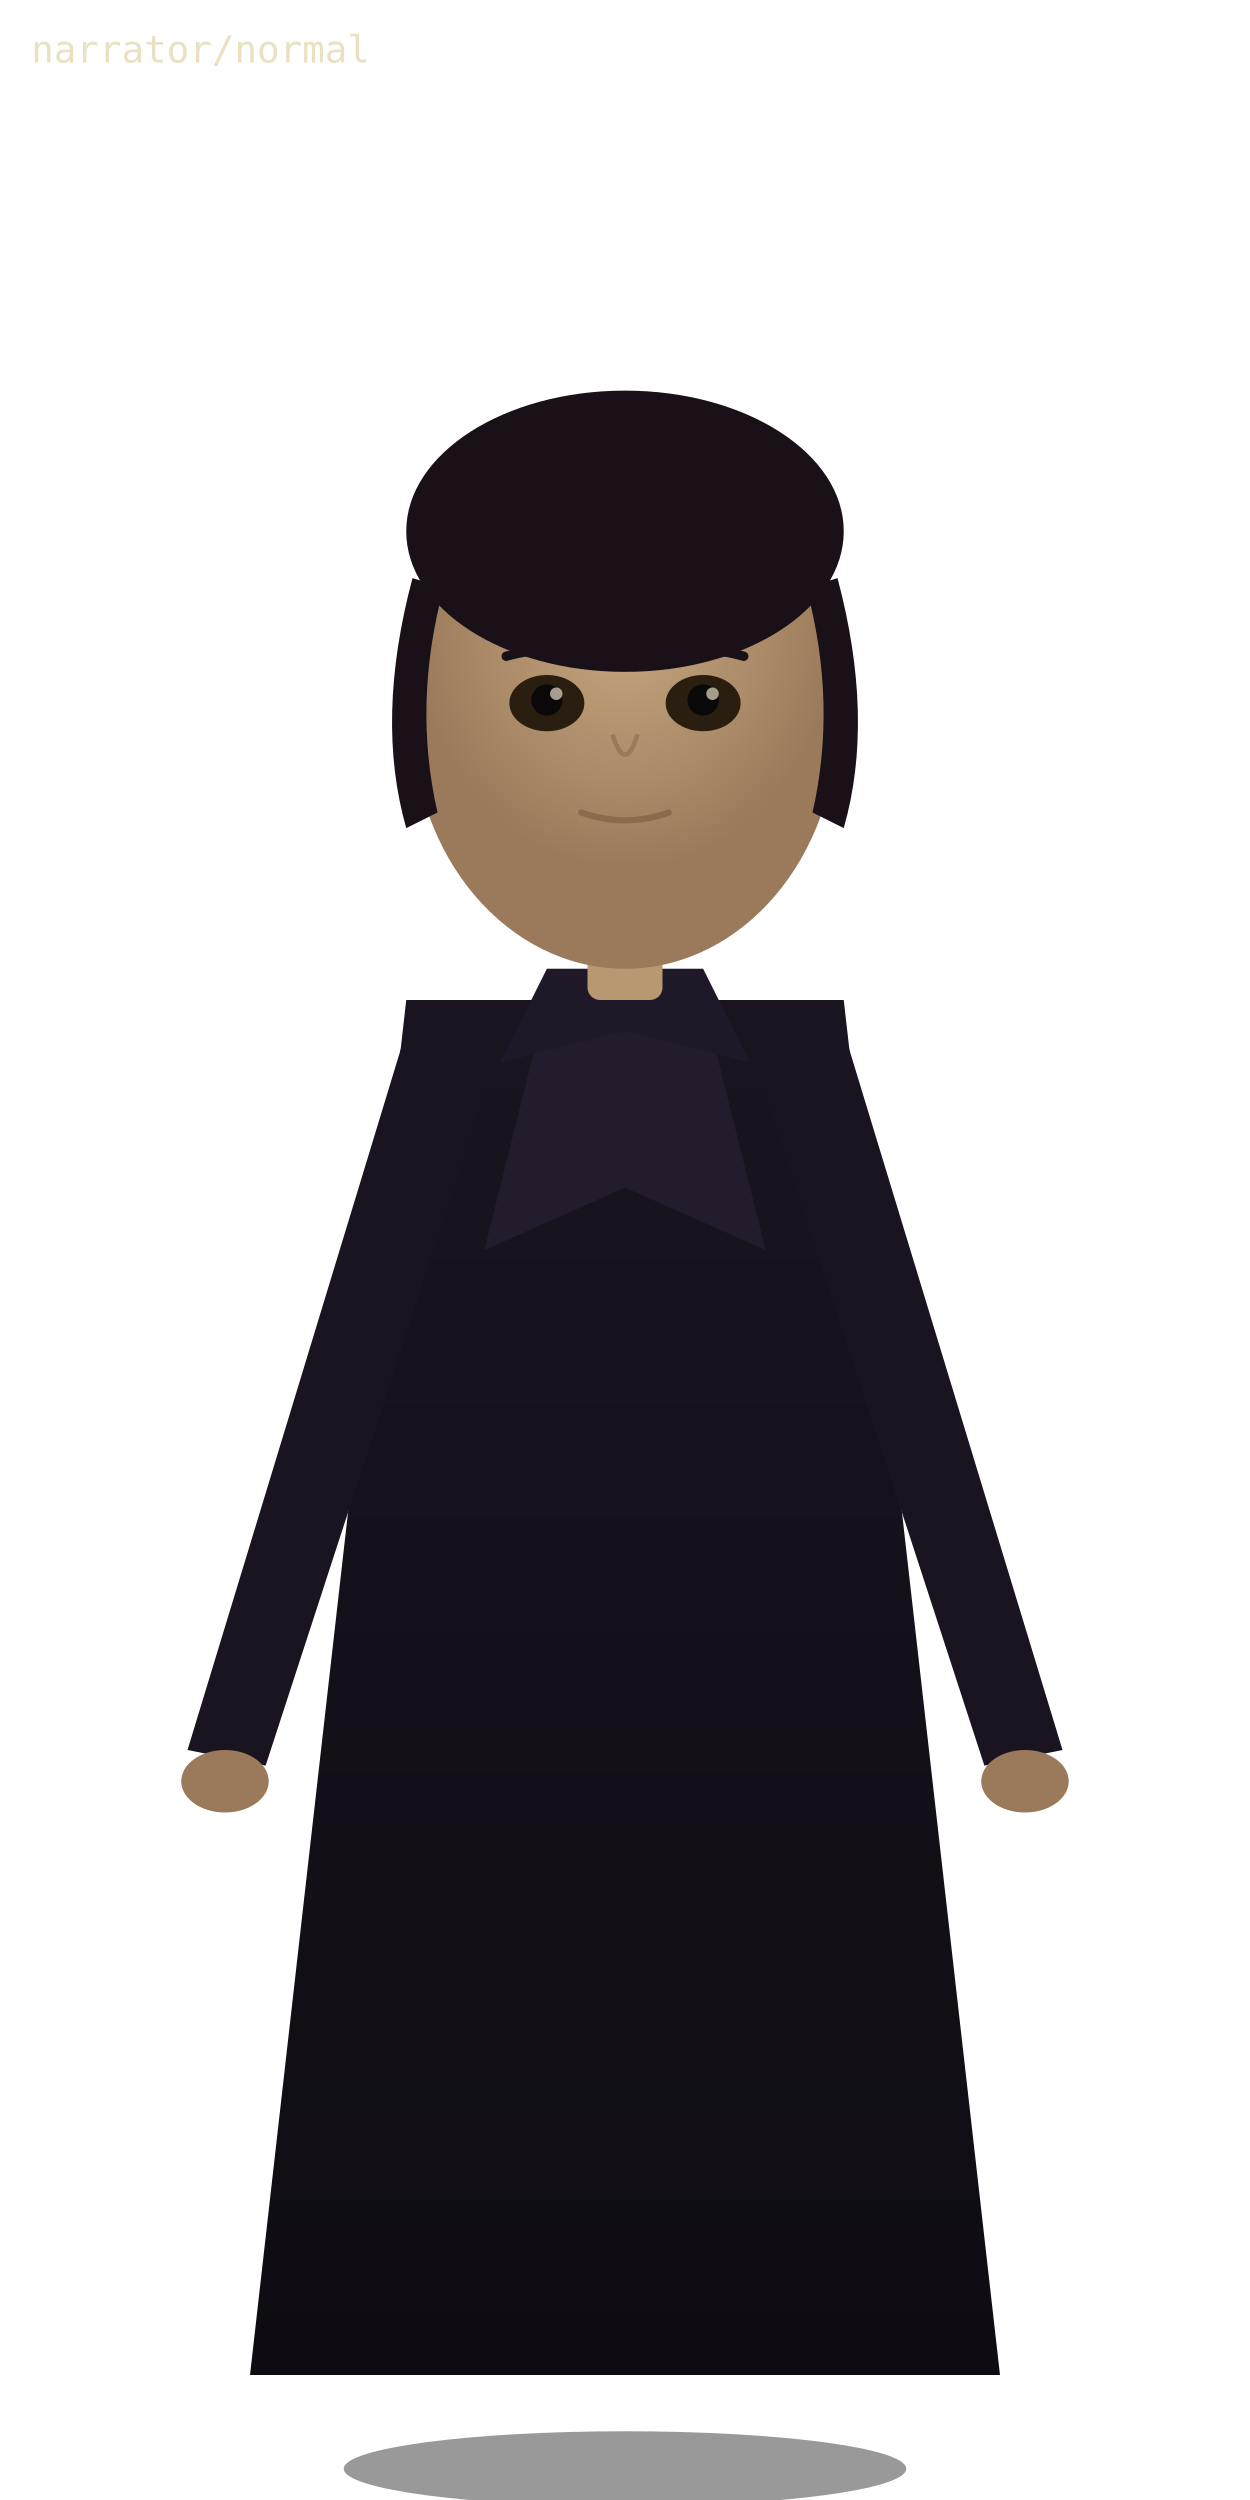
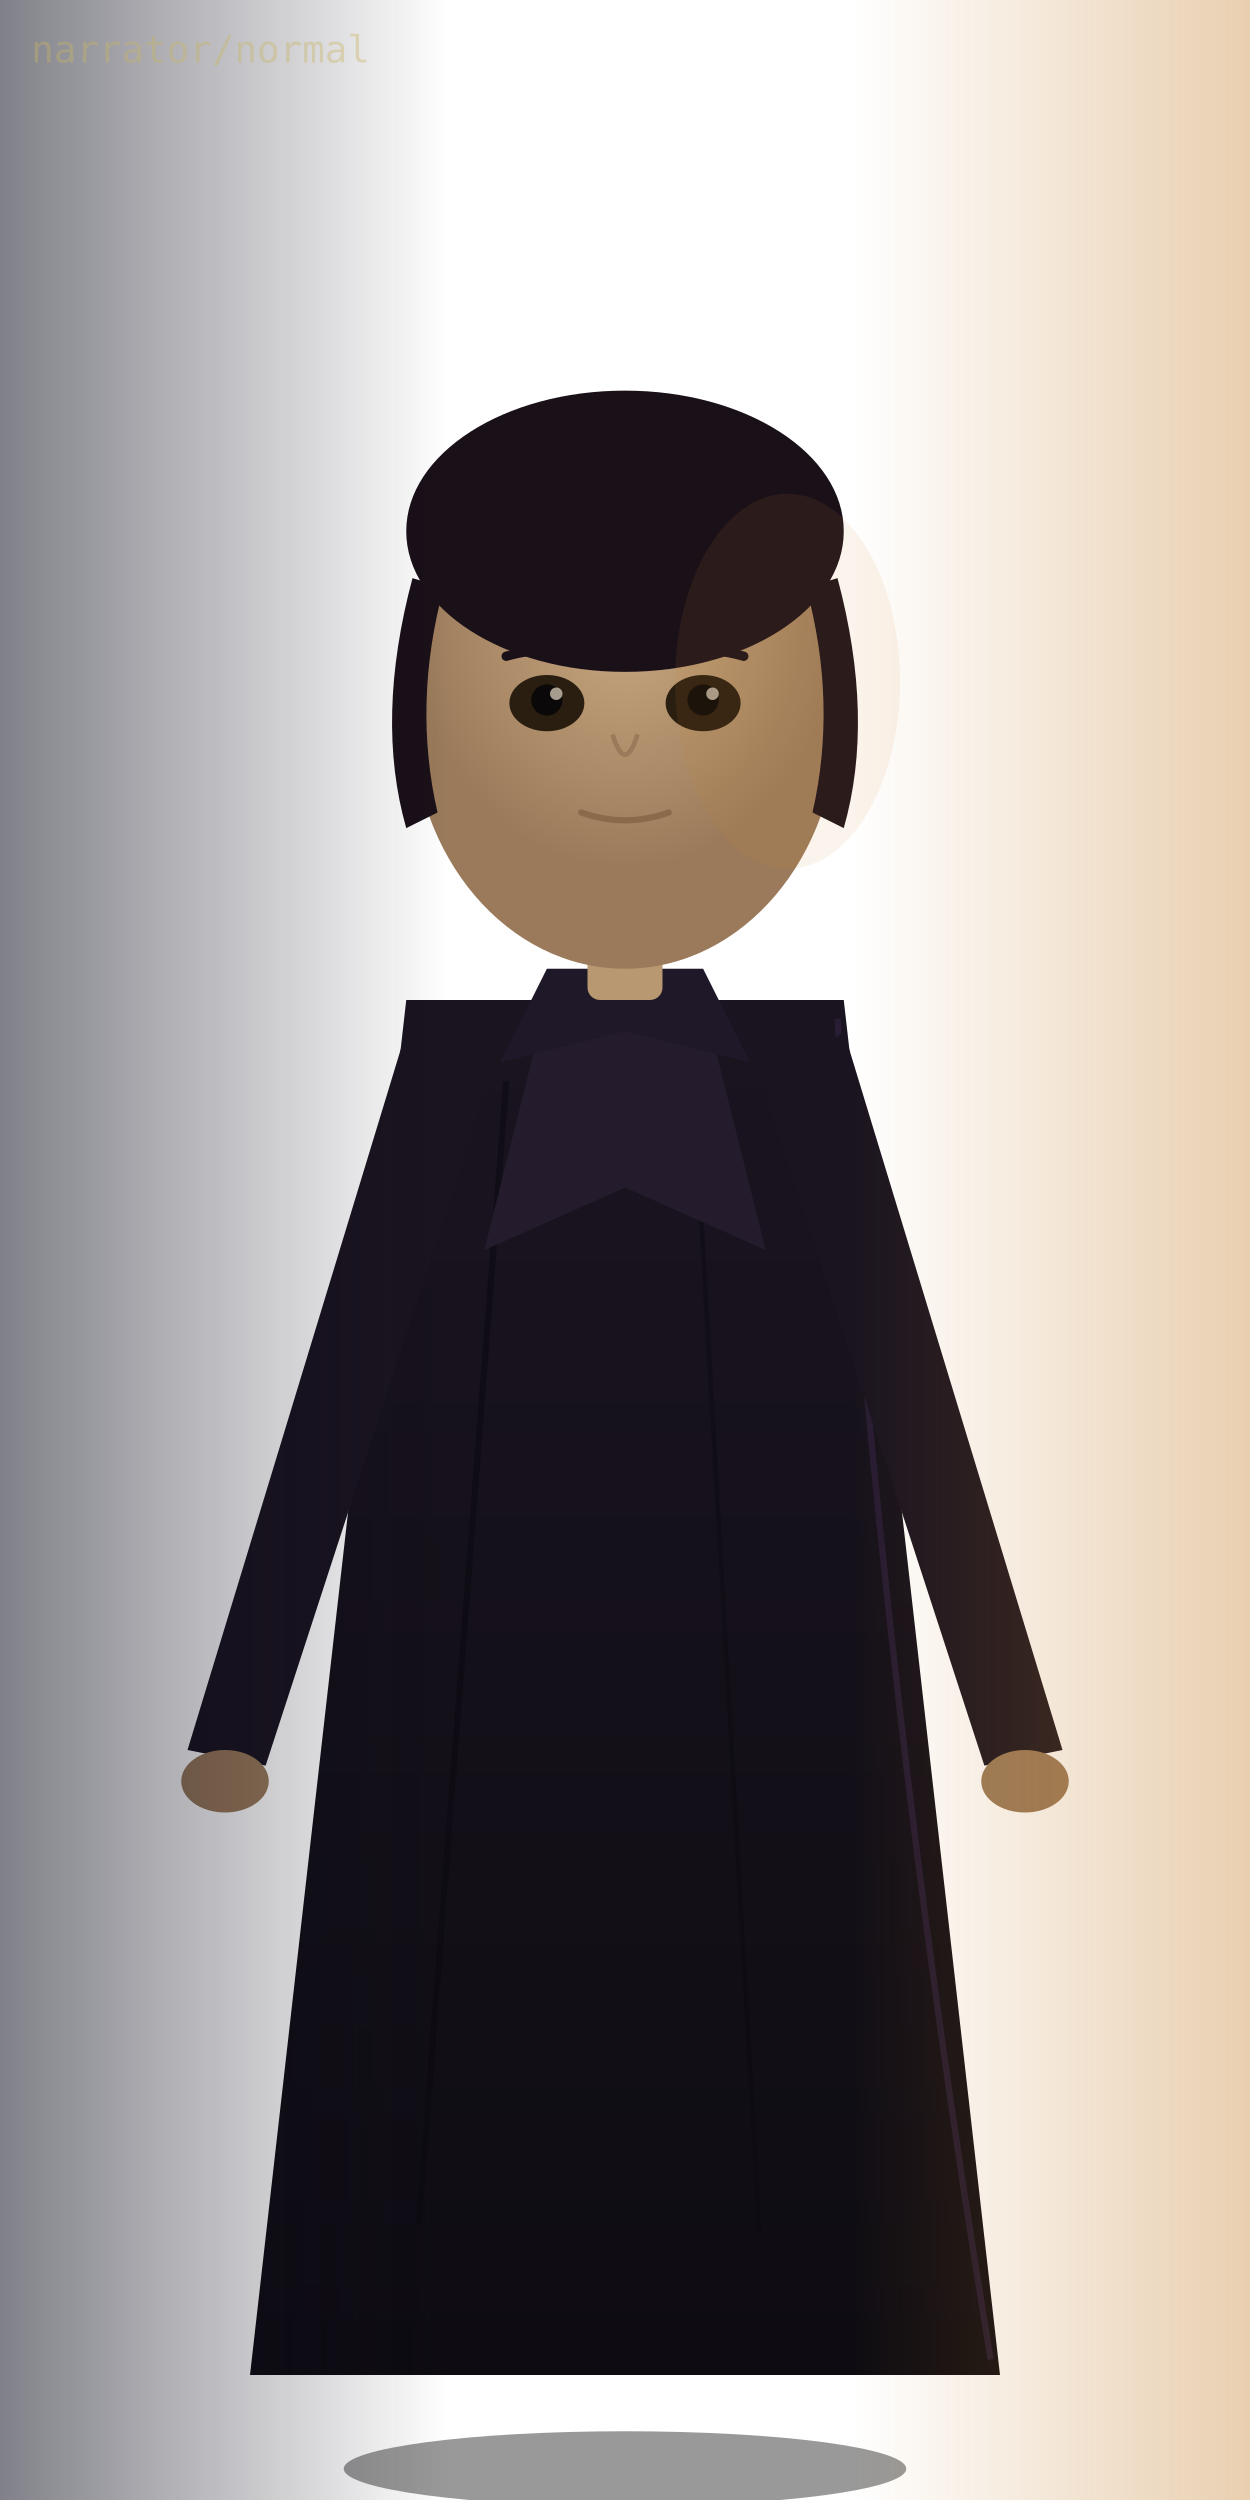
<svg xmlns="http://www.w3.org/2000/svg" viewBox="0 0 400 800" width="400" height="800">
  <defs>
    <linearGradient id="coat" x1="0" y1="0" x2="0" y2="1">
      <stop offset="0%" stop-color="#1a1420" />
      <stop offset="100%" stop-color="#0e0c12" />
    </linearGradient>
    <radialGradient id="face_light" cx="50%" cy="30%" r="50%">
      <stop offset="0%" stop-color="#c8a880" />
      <stop offset="100%" stop-color="#9a7a5a" />
    </radialGradient>
+     <linearGradient id="rim_r" x1="0" y1="0" x2="1" y2="0">
+       <stop offset="0%" stop-color="#c07820" stop-opacity="0" />
+       <stop offset="68%" stop-color="#c07820" stop-opacity="0" />
+       <stop offset="100%" stop-color="#c07820" stop-opacity="0.36" />
+     </linearGradient>
+     <linearGradient id="shadow_l" x1="0" y1="0" x2="1" y2="0">
+       <stop offset="0%" stop-color="#080818" stop-opacity="0.52" />
+       <stop offset="36%" stop-color="#080818" stop-opacity="0" />
+       <stop offset="100%" stop-color="#000" stop-opacity="0" />
+     </linearGradient>
  </defs>
  <ellipse cx="200" cy="790" rx="90" ry="12" fill="#000" opacity="0.4" />
  <path d="M 130,320 L 80,760 L 320,760 L 270,320 Z" fill="url(#coat)" />
+   <line x1="162" y1="346" x2="134" y2="712" stroke="#0a0810" stroke-width="2" opacity="0.55" />
+   <line x1="222" y1="348" x2="243" y2="714" stroke="#0a0810" stroke-width="1.5" opacity="0.40" />
+   <path d="M 268,326 Q 282,542 317,755" stroke="#38264a" stroke-width="2" fill="none" opacity="0.50" />
  <path d="M 175,320 L 155,400 L 200,380 L 245,400 L 225,320 Z" fill="#241c2c" />
  <path d="M 175,310 L 160,340 L 200,330 L 240,340 L 225,310 Z" fill="#1e1828" />
  <path d="M 130,330 L 60,560 L 85,565 L 155,350 Z" fill="#1a1420" />
  <path d="M 270,330 L 340,560 L 315,565 L 245,350 Z" fill="#1a1420" />
  <ellipse cx="72" cy="570" rx="14" ry="10" fill="#9a7a5a" />
  <ellipse cx="328" cy="570" rx="14" ry="10" fill="#9a7a5a" />
  <rect x="188" y="255" width="24" height="65" fill="#b89870" rx="4" />
  <ellipse cx="200" cy="230" rx="68" ry="80" fill="url(#face_light)" />
  <ellipse cx="200" cy="170" rx="70" ry="45" fill="#1a1018" />
  <path d="M 132,185 Q 120,230 130,265 L 140,260 Q 132,225 142,188 Z" fill="#1a1018" />
  <path d="M 268,185 Q 280,230 270,265 L 260,260 Q 268,225 258,188 Z" fill="#1a1018" />
  <ellipse cx="175" cy="225" rx="12" ry="9" fill="#2a1e10" />
  <ellipse cx="225" cy="225" rx="12" ry="9" fill="#2a1e10" />
  <ellipse cx="175" cy="224" rx="5" ry="5" fill="#0a0808" />
  <ellipse cx="225" cy="224" rx="5" ry="5" fill="#0a0808" />
  <ellipse cx="178" cy="222" rx="2" ry="2" fill="#e8dcc8" opacity="0.7" />
  <ellipse cx="228" cy="222" rx="2" ry="2" fill="#e8dcc8" opacity="0.7" />
  <path d="M 162,210 Q 176,206 188,210" fill="none" stroke="#1a1018" stroke-width="3" stroke-linecap="round" />
  <path d="M 212,210 Q 224,206 238,210" fill="none" stroke="#1a1018" stroke-width="3" stroke-linecap="round" />
  <path d="M 196,235 Q 200,248 204,235" fill="none" stroke="#9a7a5a" stroke-width="1.5" />
  <path d="M 186,260 Q 200,265 214,260" fill="none" stroke="#8a6a4a" stroke-width="2" stroke-linecap="round" />
+   <rect x="0" y="0" width="400" height="800" fill="url(#rim_r)" />
+   <rect x="0" y="0" width="400" height="800" fill="url(#shadow_l)" />
+   <ellipse cx="252" cy="218" rx="36" ry="60" fill="#d08030" opacity="0.09" />
  <text x="10" y="20" font-family="monospace" font-size="12" fill="rgba(200,180,100,0.4)">narrator/normal</text>
</svg>
